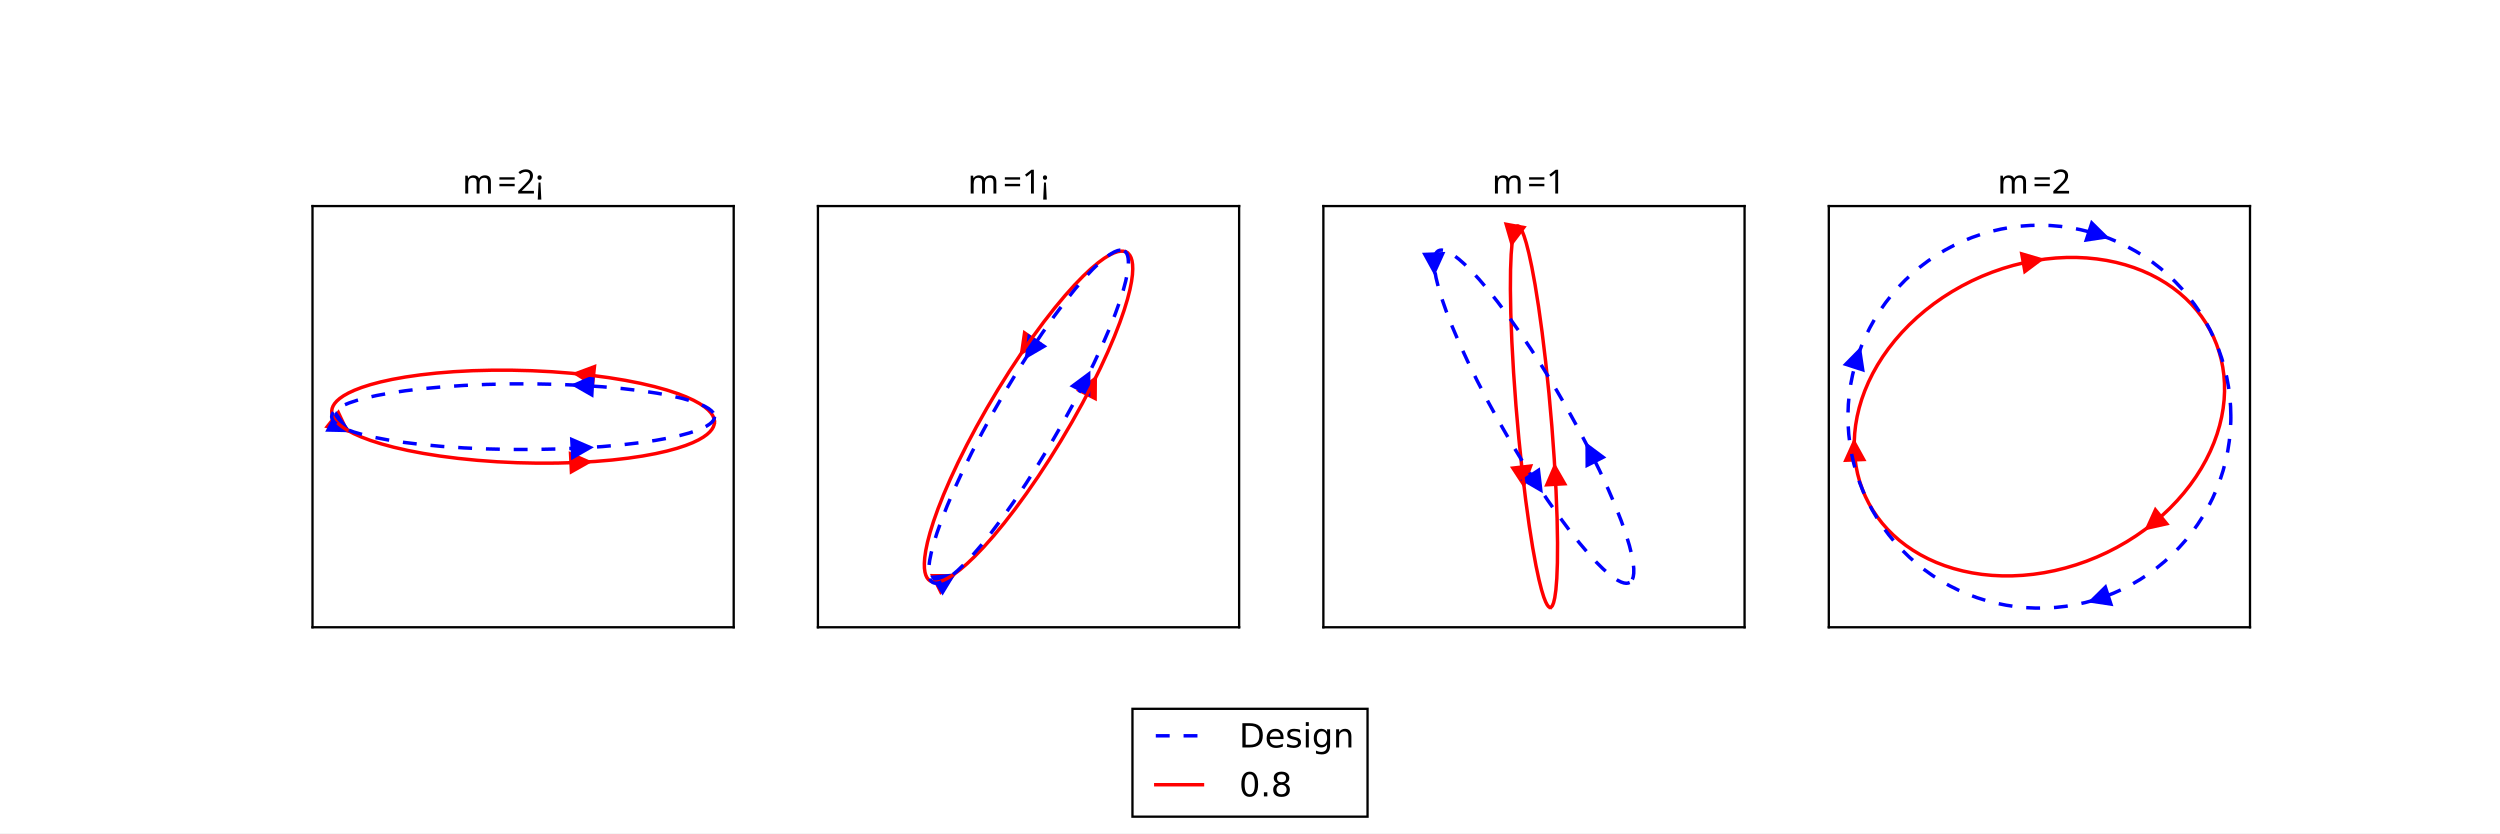
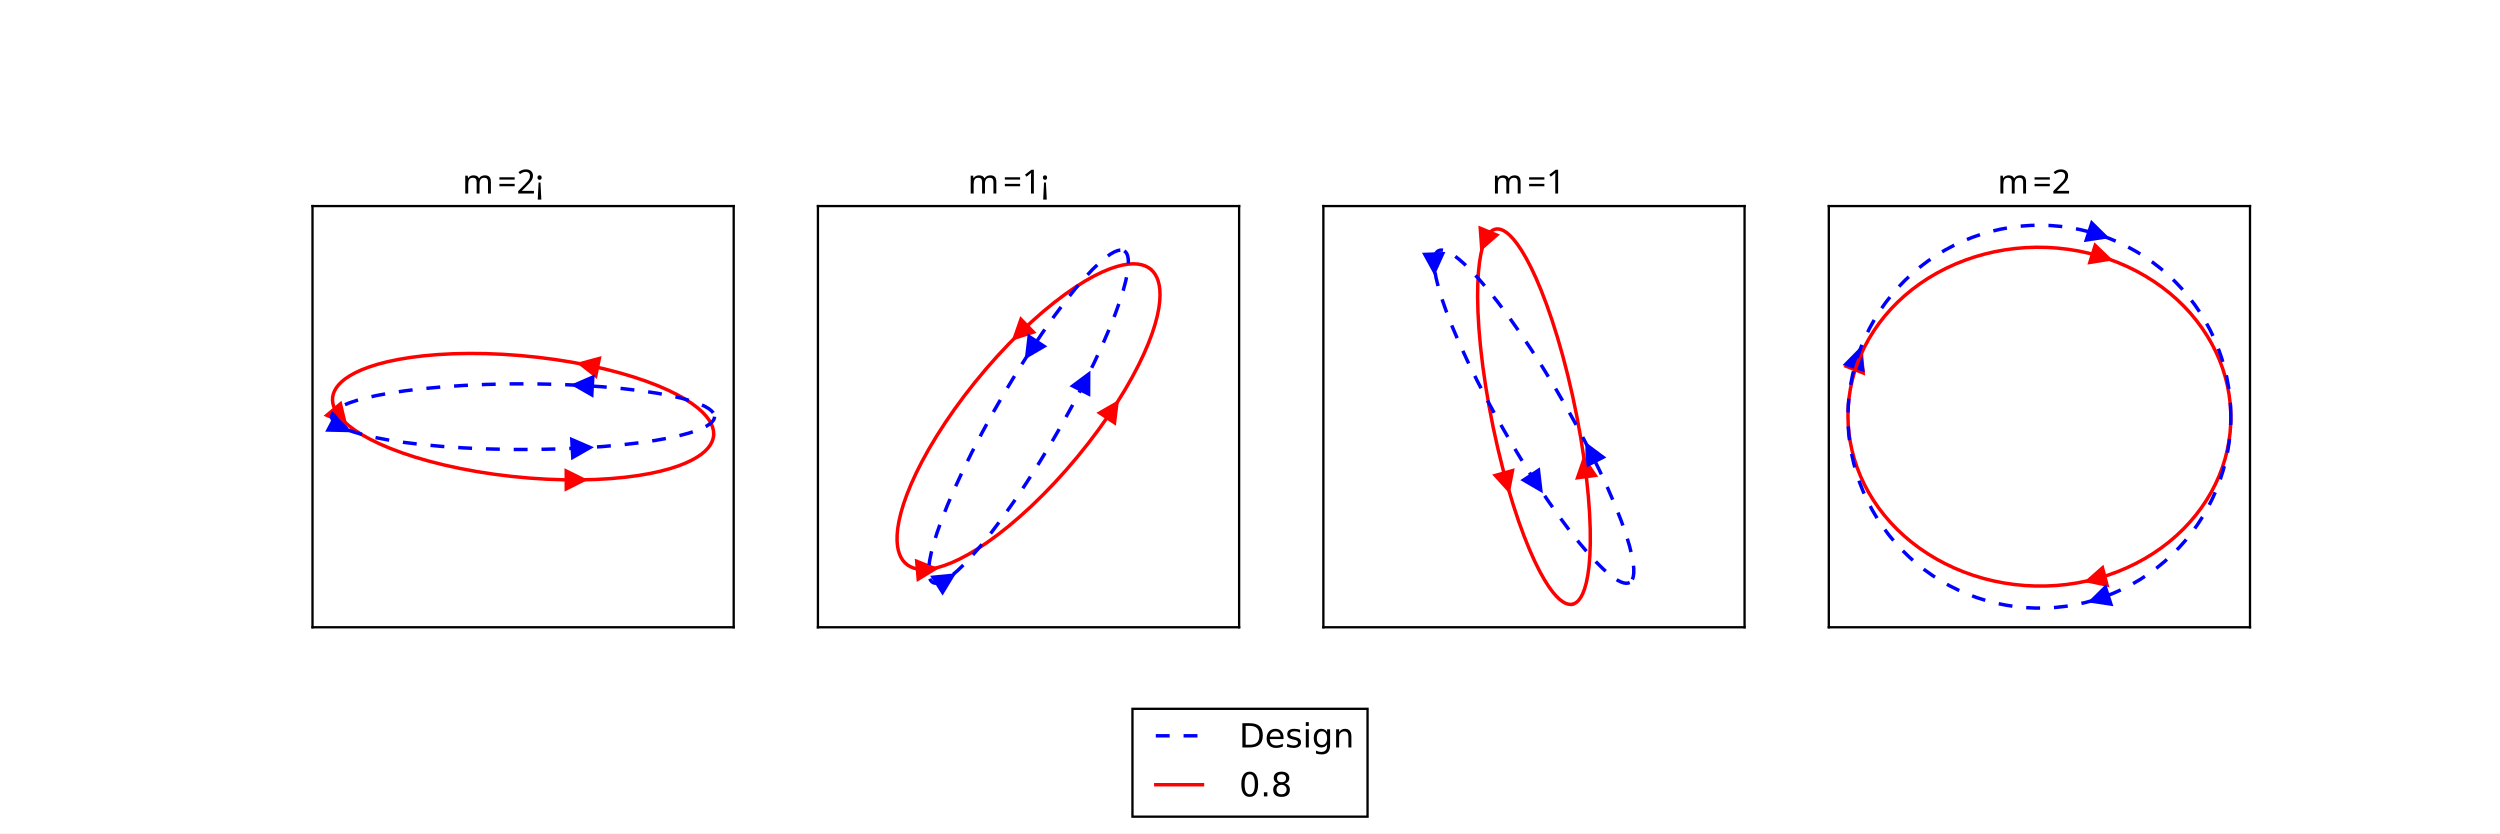
<svg xmlns="http://www.w3.org/2000/svg" height="360pt" version="1.1" viewBox="0 0 1080 360" width="1080pt">
  <defs>
    <style type="text/css">
*{stroke-linecap:butt;stroke-linejoin:round;stroke-miterlimit:100000;}
  </style>
  </defs>
  <g id="figure_1">
    <g id="patch_1">
      <path d="M 0 360  L 1080 360  L 1080 0  L 0 0  z " style="fill:#ffffff;" />
    </g>
    <g id="axes_1">
      <g id="patch_2">
        <path d="M 135 270.978  L 316.957 270.978  L 316.957 89.022  L 135 89.022  z " style="fill:#ffffff;" />
      </g>
      <g id="Quiver_1">
-         <path clip-path="url(#p0036e7f439)" d="M 245.896 199.463  L 245.896 199.463  L 245.671 194.919  L 256.017 199.467  L 246.171 205.016  L 245.946 200.472  L 245.946 200.472  L 245.896 199.463  " style="fill:#ff0000;" />
-         <path clip-path="url(#p0036e7f439)" d="M 143.511 180.372  L 143.511 180.372  L 146.328 176.8  L 151.136 187.028  L 140.068 184.737  L 142.885 181.165  L 142.885 181.165  L 143.511 180.372  " style="fill:#ff0000;" />
-         <path clip-path="url(#p0036e7f439)" d="M 257.083 162.801  L 257.083 162.801  L 256.597 167.324  L 247.086 161.218  L 257.677 157.273  L 257.191 161.796  L 257.191 161.796  L 257.083 162.801  " style="fill:#ff0000;" />
+         <path clip-path="url(#p35ada96447)" d="M 243.87 206.827  L 243.87 206.827  L 243.856 202.278  L 253.98 207.302  L 243.887 212.387  L 243.873 207.838  L 243.873 207.838  L 243.87 206.827  " style="fill:#ff0000;" />
+         <path clip-path="url(#p35ada96447)" d="M 144.032 176.034  L 144.032 176.034  L 147.515 173.107  L 150.15 184.097  L 139.776 179.611  L 143.259 176.684  L 143.259 176.684  L 144.032 176.034  " style="fill:#ff0000;" />
+         <path clip-path="url(#p35ada96447)" d="M 258.773 159.279  L 258.773 159.279  L 257.86 163.735  L 248.971 156.755  L 259.889 153.832  L 258.976 158.289  L 258.976 158.289  L 258.773 159.279  " style="fill:#ff0000;" />
      </g>
      <g id="Quiver_2">
-         <path clip-path="url(#p0036e7f439)" d="M 246.452 193.273  L 246.452 193.273  L 246.198 188.731  L 256.573 193.215  L 246.761 198.824  L 246.508 194.283  L 246.508 194.283  L 246.452 193.273  " style="fill:#0000ff;" />
-         <path clip-path="url(#p0036e7f439)" d="M 143.078 181.574  L 143.078 181.574  L 145.202 177.552  L 151.781 186.741  L 140.482 186.491  L 142.606 182.468  L 142.606 182.468  L 143.078 181.574  " style="fill:#0000ff;" />
-         <path clip-path="url(#p0036e7f439)" d="M 256.594 167.293  L 256.594 167.293  L 256.341 171.834  L 246.529 166.225  L 256.904 161.741  L 256.65 166.283  L 256.65 166.283  L 256.594 167.293  " style="fill:#0000ff;" />
+         <path clip-path="url(#p35ada96447)" d="M 246.452 193.273  L 246.452 193.273  L 246.198 188.731  L 256.573 193.215  L 246.761 198.824  L 246.508 194.283  L 246.508 194.283  L 246.452 193.273  " style="fill:#0000ff;" />
+         <path clip-path="url(#p35ada96447)" d="M 143.078 181.574  L 143.078 181.574  L 145.202 177.552  L 151.781 186.741  L 140.482 186.491  L 142.606 182.468  L 142.606 182.468  L 143.078 181.574  " style="fill:#0000ff;" />
+         <path clip-path="url(#p35ada96447)" d="M 256.594 167.293  L 256.594 167.293  L 256.341 171.834  L 246.529 166.225  L 256.904 161.741  L 256.65 166.283  L 256.65 166.283  L 256.594 167.293  " style="fill:#0000ff;" />
      </g>
      <g id="line2d_1">
-         <path clip-path="url(#p0036e7f439)" d="M 308.652 182.38  L 308.509 183.417  L 308.142 184.445  L 307.527 185.498  L 306.627 186.582  L 305.398 187.703  L 303.799 188.854  L 301.768 190.035  L 299.234 191.245  L 296.166 192.458  L 292.491 193.667  L 288.194 194.841  L 283.244 195.959  L 277.622 196.998  L 271.359 197.926  L 264.47 198.721  L 257.028 199.354  L 249.081 199.805  L 240.741 200.053  L 232.139 200.086  L 223.417 199.895  L 214.724 199.483  L 206.206 198.859  L 197.955 198.032  L 190.149 197.03  L 182.852 195.872  L 176.155 194.589  L 170.09 193.204  L 164.744 191.76  L 160.1 190.282  L 156.132 188.793  L 152.804 187.313  L 150.092 185.87  L 147.939 184.479  L 146.281 183.152  L 145.058 181.899  L 144.191 180.702  L 143.643 179.578  L 143.361 178.506  L 143.312 177.463  L 143.488 176.427  L 143.895 175.389  L 144.548 174.339  L 145.487 173.257  L 146.756 172.14  L 148.415 170.982  L 150.513 169.796  L 153.124 168.583  L 156.275 167.369  L 160.041 166.163  L 164.435 164.994  L 169.485 163.885  L 175.212 162.859  L 181.579 161.947  L 188.571 161.173  L 196.112 160.565  L 204.101 160.145  L 212.47 159.928  L 221.088 159.928  L 229.811 160.151  L 238.492 160.595  L 246.984 161.251  L 255.147 162.101  L 262.904 163.13  L 270.142 164.312  L 276.77 165.617  L 282.722 167.012  L 287.958 168.461  L 292.525 169.952  L 296.388 171.44  L 299.619 172.917  L 302.24 174.354  L 304.313 175.737  L 305.899 177.054  L 307.06 178.296  L 307.872 179.481  L 308.378 180.605  L 308.621 181.677  L 308.652 182.38  L 308.652 182.38  " style="fill:none;stroke:#ff0000;stroke-linecap:square;stroke-width:1.5;" />
+         <path clip-path="url(#p35ada96447)" d="M 308.277 188.217  L 308.029 189.564  L 307.558 190.885  L 306.856 192.192  L 305.891 193.509  L 304.642 194.83  L 303.087 196.145  L 301.185 197.457  L 298.907 198.755  L 296.201 200.035  L 293.064 201.27  L 289.442 202.452  L 285.345 203.552  L 280.724 204.558  L 275.605 205.44  L 270.035 206.172  L 263.982 206.742  L 257.513 207.125  L 250.659 207.305  L 243.511 207.27  L 236.118 207.009  L 228.589 206.521  L 220.987 205.803  L 213.427 204.866  L 206.024 203.725  L 198.838 202.394  L 191.925 200.889  L 185.38 199.237  L 179.285 197.471  L 173.667 195.615  L 168.579 193.704  L 163.987 191.746  L 159.957 189.79  L 156.438 187.841  L 153.436 185.931  L 150.897 184.058  L 148.814 182.251  L 147.147 180.52  L 145.845 178.855  L 144.876 177.263  L 144.208 175.748  L 143.805 174.297  L 143.644 172.895  L 143.709 171.53  L 143.998 170.187  L 144.511 168.871  L 145.265 167.555  L 146.275 166.245  L 147.571 164.933  L 149.192 163.614  L 151.167 162.3  L 153.523 161.003  L 156.315 159.727  L 159.544 158.5  L 163.263 157.33  L 167.46 156.246  L 172.147 155.268  L 177.327 154.416  L 182.998 153.71  L 189.149 153.172  L 195.714 152.825  L 202.609 152.684  L 209.788 152.761  L 217.201 153.062  L 224.738 153.592  L 232.338 154.35  L 239.883 155.326  L 247.26 156.504  L 254.409 157.869  L 261.229 159.396  L 267.675 161.064  L 273.667 162.841  L 279.183 164.703  L 284.207 166.631  L 288.696 168.588  L 292.659 170.555  L 296.081 172.497  L 299.017 174.413  L 301.468 176.273  L 303.471 178.065  L 305.081 179.798  L 306.315 181.445  L 307.224 183.019  L 307.844 184.532  L 308.201 185.98  L 308.318 187.378  L 308.277 188.217  L 308.277 188.217  " style="fill:none;stroke:#ff0000;stroke-linecap:square;stroke-width:1.5;" />
      </g>
      <g id="line2d_2">
-         <path clip-path="url(#p0036e7f439)" d="M 308.686 180  L 308.573 180.74  L 308.231 181.486  L 307.618 182.273  L 306.671 183.113  L 305.299 184.019  L 303.419 184.983  L 300.923 186.002  L 297.715 187.062  L 293.702 188.146  L 288.832 189.223  L 283.044 190.272  L 276.294 191.262  L 268.653 192.156  L 260.147 192.923  L 250.933 193.529  L 241.107 193.951  L 230.9 194.165  L 220.564 194.16  L 210.313 193.934  L 200.356 193.492  L 190.983 192.858  L 182.307 192.051  L 174.495 191.106  L 167.629 190.057  L 161.744 188.939  L 156.839 187.788  L 152.874 186.637  L 149.758 185.509  L 147.408 184.432  L 145.711 183.421  L 144.543 182.479  L 143.808 181.615  L 143.407 180.815  L 143.271 180.058  L 143.366 179.318  L 143.691 178.571  L 144.285 177.784  L 145.212 176.943  L 146.548 176.045  L 148.384 175.088  L 150.826 174.075  L 153.971 173.019  L 157.913 171.939  L 162.704 170.862  L 168.444 169.806  L 175.108 168.811  L 182.704 167.907  L 191.125 167.131  L 200.307 166.511  L 210.058 166.075  L 220.201 165.844  L 230.536 165.831  L 240.801 166.039  L 250.784 166.463  L 260.242 167.085  L 268.964 167.877  L 276.869 168.814  L 283.829 169.859  L 289.801 170.975  L 294.788 172.127  L 298.826 173.281  L 301.985 174.405  L 304.393 175.488  L 306.138 176.505  L 307.344 177.455  L 308.109 178.328  L 308.532 179.136  L 308.683 179.893  L 308.686 180  L 308.686 180  " style="fill:none;stroke:#0000ff;stroke-dasharray:6,6;stroke-dashoffset:0.0;stroke-width:1.5;" />
+         <path clip-path="url(#p35ada96447)" d="M 308.686 180  L 308.573 180.74  L 308.231 181.486  L 307.618 182.273  L 306.671 183.113  L 305.299 184.019  L 303.419 184.983  L 300.923 186.002  L 297.715 187.062  L 293.702 188.146  L 288.832 189.223  L 283.044 190.272  L 276.294 191.262  L 268.653 192.156  L 260.147 192.923  L 250.933 193.529  L 241.107 193.951  L 230.9 194.165  L 220.564 194.16  L 210.313 193.934  L 200.356 193.492  L 190.983 192.858  L 182.307 192.051  L 174.495 191.106  L 167.629 190.057  L 161.744 188.939  L 156.839 187.788  L 152.874 186.637  L 149.758 185.509  L 147.408 184.432  L 145.711 183.421  L 144.543 182.479  L 143.808 181.615  L 143.407 180.815  L 143.271 180.058  L 143.366 179.318  L 143.691 178.571  L 144.285 177.784  L 145.212 176.943  L 146.548 176.045  L 148.384 175.088  L 150.826 174.075  L 153.971 173.019  L 157.913 171.939  L 162.704 170.862  L 168.444 169.806  L 175.108 168.811  L 182.704 167.907  L 191.125 167.131  L 200.307 166.511  L 210.058 166.075  L 220.201 165.844  L 230.536 165.831  L 240.801 166.039  L 250.784 166.463  L 260.242 167.085  L 268.964 167.877  L 276.869 168.814  L 283.829 169.859  L 289.801 170.975  L 294.788 172.127  L 298.826 173.281  L 301.985 174.405  L 304.393 175.488  L 306.138 176.505  L 307.344 177.455  L 308.109 178.328  L 308.532 179.136  L 308.683 179.893  L 308.686 180  L 308.686 180  " style="fill:none;stroke:#0000ff;stroke-dasharray:6,6;stroke-dashoffset:0.0;stroke-width:1.5;" />
      </g>
      <g id="patch_3">
        <path d="M 316.957 270.978  L 316.957 89.022  " style="fill:none;stroke:#000000;stroke-linecap:square;stroke-linejoin:miter;" />
      </g>
      <g id="patch_4">
        <path d="M 135 270.978  L 316.957 270.978  " style="fill:none;stroke:#000000;stroke-linecap:square;stroke-linejoin:miter;" />
      </g>
      <g id="patch_5">
        <path d="M 135 270.978  L 135 89.022  " style="fill:none;stroke:#000000;stroke-linecap:square;stroke-linejoin:miter;" />
      </g>
      <g id="patch_6">
        <path d="M 135 89.022  L 316.957 89.022  " style="fill:none;stroke:#000000;stroke-linecap:square;stroke-linejoin:miter;" />
      </g>
      <g id="text_1">
        <g transform="translate(199.7703 84.02174)">
          <text>
            <tspan style="font-family:cmr10;font-size:14.4px;font-style:regular;font-weight:regular;" x="15.161 45.1" y="-0.422">=2</tspan>
            <tspan style="font-family:cmsy10;font-size:14.4px;font-style:regular;font-weight:regular;" x="31.394" y="-0.422">¡</tspan>
            <tspan style="font-family:cmmi10;font-size:14.4px;font-style:regular;font-weight:regular;" x="0.0" y="-0.422">m</tspan>
          </text>
        </g>
      </g>
    </g>
    <g id="axes_2">
      <g id="patch_7">
        <path d="M 353.348 270.978  L 535.304 270.978  L 535.304 89.022  L 353.348 89.022  z " style="fill:#ffffff;" />
      </g>
      <g id="Quiver_3">
-         <path clip-path="url(#p9aaa8010cb)" d="M 468.878 170.84  L 468.878 170.84  L 464.825 168.775  L 473.918 162.063  L 473.832 173.364  L 469.779 171.299  L 469.779 171.299  L 468.878 170.84  " style="fill:#ff0000;" />
-         <path clip-path="url(#p9aaa8010cb)" d="M 403.76 252.029  L 403.76 252.029  L 401.75 247.948  L 413.052 248.016  L 406.216 257.017  L 404.207 252.936  L 404.207 252.936  L 403.76 252.029  " style="fill:#ff0000;" />
-         <path clip-path="url(#p9aaa8010cb)" d="M 446.605 145.693  L 446.605 145.693  L 450.34 148.29  L 440.419 153.703  L 442.04 142.518  L 445.775 145.115  L 445.775 145.115  L 446.605 145.693  " style="fill:#ff0000;" />
+         <path clip-path="url(#p4d5035177b)" d="M 477.428 180.844  L 477.428 180.844  L 473.635 178.332  L 483.43 172.694  L 482.063 183.913  L 478.27 181.402  L 478.27 181.402  L 477.428 180.844  " style="fill:#ff0000;" />
+         <path clip-path="url(#p4d5035177b)" d="M 395.556 245.886  L 395.556 245.886  L 395.169 241.354  L 405.671 245.53  L 396.029 251.426  L 395.642 246.894  L 395.642 246.894  L 395.556 245.886  " style="fill:#ff0000;" />
+         <path clip-path="url(#p4d5035177b)" d="M 444.621 140.547  L 444.621 140.547  L 447.794 143.807  L 437.025 147.236  L 440.743 136.563  L 443.916 139.823  L 443.916 139.823  L 444.621 140.547  " style="fill:#ff0000;" />
      </g>
      <g id="Quiver_4">
-         <path clip-path="url(#p9aaa8010cb)" d="M 466.058 168.906  L 466.058 168.906  L 461.998 166.855  L 471.068 160.112  L 471.02 171.413  L 466.96 169.362  L 466.96 169.362  L 466.058 168.906  " style="fill:#0000ff;" />
-         <path clip-path="url(#p9aaa8010cb)" d="M 404.239 252.581  L 404.239 252.581  L 401.818 248.73  L 413.066 247.627  L 407.199 257.287  L 404.778 253.437  L 404.778 253.437  L 404.239 252.581  " style="fill:#0000ff;" />
-         <path clip-path="url(#p9aaa8010cb)" d="M 448.629 147.132  L 448.629 147.132  L 452.436 149.622  L 442.672 155.315  L 443.976 144.088  L 447.783 146.579  L 447.783 146.579  L 448.629 147.132  " style="fill:#0000ff;" />
+         <path clip-path="url(#p4d5035177b)" d="M 466.058 168.906  L 466.058 168.906  L 461.998 166.855  L 471.068 160.112  L 471.02 171.413  L 466.96 169.362  L 466.96 169.362  L 466.058 168.906  " style="fill:#0000ff;" />
+         <path clip-path="url(#p4d5035177b)" d="M 404.239 252.581  L 404.239 252.581  L 401.818 248.73  L 413.066 247.627  L 407.199 257.287  L 404.778 253.437  L 404.778 253.437  L 404.239 252.581  " style="fill:#0000ff;" />
+         <path clip-path="url(#p4d5035177b)" d="M 448.629 147.132  L 448.629 147.132  L 452.436 149.622  L 442.672 155.315  L 443.976 144.088  L 447.783 146.579  L 447.783 146.579  L 448.629 147.132  " style="fill:#0000ff;" />
      </g>
      <g id="line2d_3">
-         <path clip-path="url(#p9aaa8010cb)" d="M 486.811 109.038  L 487.53 109.6  L 488.139 110.363  L 488.64 111.358  L 489.026 112.634  L 489.273 114.24  L 489.348 116.237  L 489.21 118.696  L 488.816 121.645  L 488.117 125.156  L 487.065 129.274  L 485.622 134.003  L 483.75 139.362  L 481.417 145.357  L 478.613 151.936  L 475.347 159.024  L 471.646 166.522  L 467.529 174.357  L 463.078 182.35  L 458.338 190.403  L 453.419 198.323  L 448.412 205.967  L 443.41 213.203  L 438.476 219.954  L 433.722 226.086  L 429.223 231.53  L 425.042 236.248  L 421.226 240.228  L 417.783 243.509  L 414.711 246.136  L 412.023 248.15  L 409.716 249.612  L 407.744 250.608  L 406.078 251.209  L 404.689 251.484  L 403.521 251.496  L 402.542 251.287  L 401.725 250.889  L 401.024 250.299  L 400.433 249.506  L 399.946 248.469  L 399.579 247.145  L 399.356 245.483  L 399.31 243.424  L 399.484 240.896  L 399.924 237.844  L 400.673 234.248  L 401.783 230.04  L 403.288 225.218  L 405.228 219.764  L 407.633 213.676  L 410.512 207.007  L 413.853 199.835  L 417.629 192.262  L 421.793 184.411  L 426.311 176.37  L 431.083 168.332  L 436.024 160.442  L 441.044 152.844  L 446.048 145.668  L 450.947 139.027  L 455.658 133.01  L 460.107 127.682  L 464.234 123.079  L 467.994 119.209  L 471.381 116.033  L 474.375 113.519  L 476.991 111.602  L 479.251 110.212  L 481.179 109.278  L 482.804 108.729  L 484.156 108.498  L 485.291 108.523  L 486.24 108.761  L 486.811 109.038  L 486.811 109.038  " style="fill:none;stroke:#ff0000;stroke-linecap:square;stroke-width:1.5;" />
+         <path clip-path="url(#p4d5035177b)" d="M 497.092 116.311  L 498.118 117.307  L 498.997 118.473  L 499.735 119.823  L 500.331 121.379  L 500.775 123.17  L 501.049 125.208  L 501.133 127.529  L 501 130.15  L 500.625 133.084  L 499.981 136.343  L 499.033 139.968  L 497.761 143.933  L 496.142 148.239  L 494.155 152.88  L 491.802 157.805  L 489.054 163.034  L 485.926 168.502  L 482.446 174.135  L 478.598 179.936  L 474.455 185.779  L 470.012 191.659  L 465.361 197.444  L 460.506 203.128  L 455.555 208.585  L 450.512 213.811  L 445.491 218.697  L 440.532 223.217  L 435.673 227.35  L 430.981 231.053  L 426.486 234.323  L 422.211 237.164  L 418.205 239.563  L 414.479 241.541  L 411.038 243.121  L 407.883 244.328  L 405.038 245.184  L 402.466 245.73  L 400.182 245.993  L 398.148 246.011  L 396.333 245.809  L 394.726 245.409  L 393.319 244.833  L 392.084 244.092  L 390.992 243.176  L 390.045 242.089  L 389.237 240.817  L 388.575 239.357  L 388.058 237.667  L 387.703 235.735  L 387.532 233.547  L 387.564 231.068  L 387.826 228.282  L 388.344 225.176  L 389.153 221.71  L 390.273 217.905  L 391.73 213.76  L 393.544 209.277  L 395.736 204.466  L 398.299 199.38  L 401.239 194.043  L 404.556 188.484  L 408.247 182.739  L 412.271 176.891  L 416.578 171.025  L 421.138 165.191  L 425.919 159.437  L 430.816 153.889  L 435.822 148.552  L 440.861 143.503  L 445.856 138.809  L 450.768 134.494  L 455.562 130.576  L 460.172 127.093  L 464.57 124.045  L 468.705 121.448  L 472.563 119.282  L 476.137 117.526  L 479.396 116.166  L 482.373 115.16  L 485.071 114.477  L 487.476 114.093  L 489.625 113.968  L 491.53 114.074  L 493.223 114.386  L 494.714 114.883  L 496.028 115.552  L 497.092 116.311  L 497.092 116.311  " style="fill:none;stroke:#ff0000;stroke-linecap:square;stroke-width:1.5;" />
      </g>
      <g id="line2d_4">
-         <path clip-path="url(#p9aaa8010cb)" d="M 485.68 108.373  L 486.264 108.84  L 486.74 109.51  L 487.114 110.434  L 487.368 111.675  L 487.467 113.316  L 487.362 115.426  L 486.996 118.097  L 486.311 121.405  L 485.242 125.422  L 483.741 130.179  L 481.754 135.716  L 479.237 142.057  L 476.19 149.121  L 472.602 156.87  L 468.52 165.154  L 463.972 173.873  L 459.054 182.821  L 453.882 191.769  L 448.56 200.533  L 443.2 208.936  L 437.964 216.735  L 432.927 223.846  L 428.203 230.139  L 423.861 235.561  L 419.951 240.098  L 416.501 243.77  L 413.522 246.629  L 410.987 248.763  L 408.879 250.26  L 407.155 251.224  L 405.756 251.765  L 404.64 251.969  L 403.747 251.916  L 403.023 251.655  L 402.43 251.203  L 401.945 250.548  L 401.561 249.64  L 401.296 248.417  L 401.186 246.811  L 401.275 244.743  L 401.619 242.121  L 402.277 238.869  L 403.312 234.915  L 404.775 230.228  L 406.731 224.729  L 409.201 218.461  L 412.216 211.43  L 415.755 203.75  L 419.808 195.488  L 424.307 186.825  L 429.178 177.925  L 434.335 168.968  L 439.647 160.183  L 445.005 151.749  L 450.273 143.869  L 455.32 136.712  L 460.084 130.334  L 464.468 124.829  L 468.421 120.215  L 471.912 116.473  L 474.931 113.553  L 477.484 111.379  L 479.625 109.835  L 481.38 108.832  L 482.805 108.262  L 483.943 108.036  L 484.854 108.074  L 485.586 108.322  L 485.68 108.373  L 485.68 108.373  " style="fill:none;stroke:#0000ff;stroke-dasharray:6,6;stroke-dashoffset:0.0;stroke-width:1.5;" />
+         <path clip-path="url(#p4d5035177b)" d="M 485.68 108.373  L 486.264 108.84  L 486.74 109.51  L 487.114 110.434  L 487.368 111.675  L 487.467 113.316  L 487.362 115.426  L 486.996 118.097  L 486.311 121.405  L 485.242 125.422  L 483.741 130.179  L 481.754 135.716  L 479.237 142.057  L 476.19 149.121  L 472.602 156.87  L 468.52 165.154  L 463.972 173.873  L 459.054 182.821  L 453.882 191.769  L 448.56 200.533  L 443.2 208.936  L 437.964 216.735  L 432.927 223.846  L 428.203 230.139  L 423.861 235.561  L 419.951 240.098  L 416.501 243.77  L 413.522 246.629  L 410.987 248.763  L 408.879 250.26  L 407.155 251.224  L 405.756 251.765  L 404.64 251.969  L 403.747 251.916  L 403.023 251.655  L 402.43 251.203  L 401.945 250.548  L 401.561 249.64  L 401.296 248.417  L 401.186 246.811  L 401.275 244.743  L 401.619 242.121  L 402.277 238.869  L 403.312 234.915  L 404.775 230.228  L 406.731 224.729  L 409.201 218.461  L 412.216 211.43  L 415.755 203.75  L 419.808 195.488  L 424.307 186.825  L 429.178 177.925  L 434.335 168.968  L 439.647 160.183  L 445.005 151.749  L 450.273 143.869  L 455.32 136.712  L 460.084 130.334  L 464.468 124.829  L 468.421 120.215  L 471.912 116.473  L 474.931 113.553  L 477.484 111.379  L 479.625 109.835  L 481.38 108.832  L 482.805 108.262  L 483.943 108.036  L 484.854 108.074  L 485.586 108.322  L 485.68 108.373  L 485.68 108.373  " style="fill:none;stroke:#0000ff;stroke-dasharray:6,6;stroke-dashoffset:0.0;stroke-width:1.5;" />
      </g>
      <g id="patch_8">
        <path d="M 535.304 270.978  L 535.304 89.022  " style="fill:none;stroke:#000000;stroke-linecap:square;stroke-linejoin:miter;" />
      </g>
      <g id="patch_9">
        <path d="M 353.348 270.978  L 535.304 270.978  " style="fill:none;stroke:#000000;stroke-linecap:square;stroke-linejoin:miter;" />
      </g>
      <g id="patch_10">
        <path d="M 353.348 270.978  L 353.348 89.022  " style="fill:none;stroke:#000000;stroke-linecap:square;stroke-linejoin:miter;" />
      </g>
      <g id="patch_11">
        <path d="M 353.348 89.022  L 535.304 89.022  " style="fill:none;stroke:#000000;stroke-linecap:square;stroke-linejoin:miter;" />
      </g>
      <g id="text_2">
        <g transform="translate(418.1181 84.02174)">
          <text>
            <tspan style="font-family:cmr10;font-size:14.4px;font-style:regular;font-weight:regular;" x="15.161 45.1" y="-0.422">=1</tspan>
            <tspan style="font-family:cmsy10;font-size:14.4px;font-style:regular;font-weight:regular;" x="31.394" y="-0.422">¡</tspan>
            <tspan style="font-family:cmmi10;font-size:14.4px;font-style:regular;font-weight:regular;" x="0.0" y="-0.422">m</tspan>
          </text>
        </g>
      </g>
    </g>
    <g id="axes_3">
      <g id="patch_12">
        <path d="M 571.696 270.978  L 753.652 270.978  L 753.652 89.022  L 571.696 89.022  z " style="fill:#ffffff;" />
      </g>
      <g id="Quiver_5">
-         <path clip-path="url(#p4097296bdd)" d="M 657.811 200.974  L 657.811 200.974  L 662.33 200.454  L 658.464 211.074  L 652.288 201.61  L 656.807 201.09  L 656.807 201.09  L 657.811 200.974  " style="fill:#ff0000;" />
-         <path clip-path="url(#p4097296bdd)" d="M 655.091 96.936  L 655.091 96.936  L 659.565 97.757  L 652.769 106.787  L 649.623 95.932  L 654.097 96.753  L 654.097 96.753  L 655.091 96.936  " style="fill:#ff0000;" />
-         <path clip-path="url(#p4097296bdd)" d="M 671.617 209.98  L 671.617 209.98  L 667.075 210.238  L 671.548 199.859  L 677.167 209.665  L 672.626 209.923  L 672.626 209.923  L 671.617 209.98  " style="fill:#ff0000;" />
+         <path clip-path="url(#p797481ef3b)" d="M 649.976 203.497  L 649.976 203.497  L 654.355 202.269  L 652.219 213.367  L 644.622 204.998  L 649.002 203.77  L 649.002 203.77  L 649.976 203.497  " style="fill:#ff0000;" />
+         <path clip-path="url(#p797481ef3b)" d="M 643.787 99.585  L 643.787 99.585  L 647.989 101.327  L 639.45 108.73  L 638.651 97.456  L 642.853 99.198  L 642.853 99.198  L 643.787 99.585  " style="fill:#ff0000;" />
+         <path clip-path="url(#p797481ef3b)" d="M 684.912 206.683  L 684.912 206.683  L 680.402 207.276  L 684.096 196.595  L 690.425 205.958  L 685.915 206.551  L 685.915 206.551  L 684.912 206.683  " style="fill:#ff0000;" />
      </g>
      <g id="Quiver_6">
-         <path clip-path="url(#p4097296bdd)" d="M 661.416 204.367  L 661.416 204.367  L 665.222 201.877  L 666.527 213.103  L 656.763 207.411  L 660.57 204.921  L 660.57 204.921  L 661.416 204.367  " style="fill:#0000ff;" />
-         <path clip-path="url(#p4097296bdd)" d="M 619.86 108.993  L 619.86 108.993  L 624.406 108.821  L 619.737 119.114  L 614.304 109.204  L 618.85 109.032  L 618.85 109.032  L 619.86 108.993  " style="fill:#0000ff;" />
-         <path clip-path="url(#p4097296bdd)" d="M 688.987 200.16  L 688.987 200.16  L 684.927 202.212  L 684.879 190.91  L 693.949 197.653  L 689.889 199.705  L 689.889 199.705  L 688.987 200.16  " style="fill:#0000ff;" />
+         <path clip-path="url(#p797481ef3b)" d="M 661.416 204.367  L 661.416 204.367  L 665.222 201.877  L 666.527 213.103  L 656.763 207.411  L 660.57 204.921  L 660.57 204.921  L 661.416 204.367  " style="fill:#0000ff;" />
+         <path clip-path="url(#p797481ef3b)" d="M 619.86 108.993  L 619.86 108.993  L 624.406 108.821  L 619.737 119.114  L 614.304 109.204  L 618.85 109.032  L 618.85 109.032  L 619.86 108.993  " style="fill:#0000ff;" />
+         <path clip-path="url(#p797481ef3b)" d="M 688.987 200.16  L 688.987 200.16  L 684.927 202.212  L 684.879 190.91  L 693.949 197.653  L 689.889 199.705  L 689.889 199.705  L 688.987 200.16  " style="fill:#0000ff;" />
      </g>
      <g id="line2d_5">
-         <path clip-path="url(#p4097296bdd)" d="M 669.749 262.404  L 669.357 262.325  L 668.917 261.991  L 668.383 261.285  L 667.72 260.009  L 666.911 257.932  L 665.947 254.806  L 664.825 250.373  L 663.547 244.379  L 662.14 236.676  L 660.636 227.172  L 659.088 215.927  L 657.568 203.237  L 656.143 189.45  L 654.891 175.182  L 653.87 161.008  L 653.124 147.598  L 652.668 135.487  L 652.49 125.031  L 652.559 116.497  L 652.825 109.838  L 653.229 104.974  L 653.715 101.638  L 654.229 99.529  L 654.726 98.342  L 655.181 97.775  L 655.583 97.597  L 655.974 97.667  L 656.409 97.986  L 656.941 98.677  L 657.598 99.923  L 658.399 101.959  L 659.355 105.031  L 660.47 109.399  L 661.74 115.315  L 663.147 122.968  L 664.646 132.383  L 666.191 143.538  L 667.716 156.192  L 669.144 169.907  L 670.405 184.172  L 671.437 198.362  L 672.195 211.806  L 672.666 224.011  L 672.855 234.524  L 672.797 243.155  L 672.54 249.875  L 672.141 254.821  L 671.659 258.225  L 671.146 260.386  L 670.644 261.619  L 670.186 262.209  L 669.781 262.401  L 669.749 262.404  L 669.749 262.404  " style="fill:none;stroke:#ff0000;stroke-linecap:square;stroke-width:1.5;" />
+         <path clip-path="url(#p797481ef3b)" d="M 679.272 261.025  L 678.321 261.105  L 677.314 260.961  L 676.229 260.575  L 675.051 259.913  L 673.75 258.921  L 672.31 257.531  L 670.728 255.682  L 669.004 253.313  L 667.139 250.365  L 665.125 246.752  L 662.987 242.446  L 660.755 237.442  L 658.433 231.68  L 656.077 225.23  L 653.715 218.109  L 651.379 210.352  L 649.13 202.111  L 647.003 193.464  L 645.052 184.605  L 643.305 175.639  L 641.794 166.727  L 640.551 158.075  L 639.582 149.78  L 638.896 142.017  L 638.482 134.846  L 638.325 128.351  L 638.403 122.586  L 638.687 117.579  L 639.145 113.3  L 639.745 109.706  L 640.454 106.769  L 641.238 104.425  L 642.079 102.587  L 642.945 101.208  L 643.832 100.201  L 644.723 99.515  L 645.628 99.094  L 646.557 98.907  L 647.531 98.939  L 648.571 99.201  L 649.702 99.723  L 650.942 100.546  L 652.305 101.726  L 653.809 103.331  L 655.455 105.421  L 657.257 108.082  L 659.197 111.354  L 661.267 115.292  L 663.455 119.941  L 665.742 125.338  L 668.092 131.465  L 670.462 138.276  L 672.822 145.745  L 675.124 153.779  L 677.321 162.261  L 679.368 171.054  L 681.223 180.005  L 682.851 188.957  L 684.225 197.75  L 685.328 206.231  L 686.151 214.265  L 686.697 221.733  L 686.977 228.544  L 687.011 234.67  L 686.823 240.066  L 686.445 244.714  L 685.907 248.652  L 685.245 251.9  L 684.493 254.523  L 683.678 256.589  L 682.82 258.183  L 681.94 259.363  L 681.047 260.197  L 680.147 260.739  L 679.272 261.025  L 679.272 261.025  " style="fill:none;stroke:#ff0000;stroke-linecap:square;stroke-width:1.5;" />
      </g>
      <g id="line2d_6">
-         <path clip-path="url(#p4097296bdd)" d="M 704.028 251.627  L 703.331 251.899  L 702.513 251.976  L 701.525 251.838  L 700.324 251.438  L 698.853 250.703  L 697.079 249.557  L 694.948 247.905  L 692.426 245.657  L 689.482 242.723  L 686.113 239.045  L 682.311 234.556  L 678.078 229.206  L 673.484 223.035  L 668.567 216.052  L 663.435 208.376  L 658.157 200.078  L 652.867 191.345  L 647.704 182.391  L 642.775 173.4  L 638.178 164.557  L 634.042 156.122  L 630.402 148.205  L 627.314 140.967  L 624.79 134.496  L 622.815 128.841  L 621.36 124.018  L 620.374 120.008  L 619.793 116.746  L 619.551 114.173  L 619.577 112.197  L 619.809 110.715  L 620.19 109.646  L 620.682 108.899  L 621.27 108.403  L 621.958 108.115  L 622.768 108.023  L 623.746 108.144  L 624.938 108.526  L 626.384 109.234  L 628.131 110.345  L 630.229 111.954  L 632.716 114.15  L 635.623 117.023  L 638.951 120.634  L 642.736 125.077  L 646.928 130.35  L 651.51 136.477  L 656.392 143.381  L 661.52 151.023  L 666.773 159.25  L 672.045 167.919  L 677.224 176.863  L 682.175 185.856  L 686.8 194.714  L 690.991 203.215  L 694.666 211.165  L 697.807 218.48  L 700.382 225.029  L 702.402 230.76  L 703.897 235.654  L 704.917 239.728  L 705.523 243.026  L 705.789 245.653  L 705.781 247.673  L 705.561 249.192  L 705.188 250.291  L 704.699 251.062  L 704.119 251.571  L 704.028 251.627  L 704.028 251.627  " style="fill:none;stroke:#0000ff;stroke-dasharray:6,6;stroke-dashoffset:0.0;stroke-width:1.5;" />
+         <path clip-path="url(#p797481ef3b)" d="M 704.028 251.627  L 703.331 251.899  L 702.513 251.976  L 701.525 251.838  L 700.324 251.438  L 698.853 250.703  L 697.079 249.557  L 694.948 247.905  L 692.426 245.657  L 689.482 242.723  L 686.113 239.045  L 682.311 234.556  L 678.078 229.206  L 673.484 223.035  L 668.567 216.052  L 663.435 208.376  L 658.157 200.078  L 652.867 191.345  L 647.704 182.391  L 642.775 173.4  L 638.178 164.557  L 634.042 156.122  L 630.402 148.205  L 627.314 140.967  L 624.79 134.496  L 622.815 128.841  L 621.36 124.018  L 620.374 120.008  L 619.793 116.746  L 619.551 114.173  L 619.577 112.197  L 619.809 110.715  L 620.19 109.646  L 620.682 108.899  L 621.27 108.403  L 621.958 108.115  L 622.768 108.023  L 623.746 108.144  L 624.938 108.526  L 626.384 109.234  L 628.131 110.345  L 630.229 111.954  L 632.716 114.15  L 635.623 117.023  L 638.951 120.634  L 642.736 125.077  L 646.928 130.35  L 651.51 136.477  L 656.392 143.381  L 661.52 151.023  L 666.773 159.25  L 672.045 167.919  L 677.224 176.863  L 682.175 185.856  L 686.8 194.714  L 690.991 203.215  L 694.666 211.165  L 697.807 218.48  L 700.382 225.029  L 702.402 230.76  L 703.897 235.654  L 704.917 239.728  L 705.523 243.026  L 705.789 245.653  L 705.781 247.673  L 705.561 249.192  L 705.188 250.291  L 704.699 251.062  L 704.119 251.571  L 704.028 251.627  L 704.028 251.627  " style="fill:none;stroke:#0000ff;stroke-dasharray:6,6;stroke-dashoffset:0.0;stroke-width:1.5;" />
      </g>
      <g id="patch_13">
        <path d="M 753.652 270.978  L 753.652 89.022  " style="fill:none;stroke:#000000;stroke-linecap:square;stroke-linejoin:miter;" />
      </g>
      <g id="patch_14">
        <path d="M 571.696 270.978  L 753.652 270.978  " style="fill:none;stroke:#000000;stroke-linecap:square;stroke-linejoin:miter;" />
      </g>
      <g id="patch_15">
        <path d="M 571.696 270.978  L 571.696 89.022  " style="fill:none;stroke:#000000;stroke-linecap:square;stroke-linejoin:miter;" />
      </g>
      <g id="patch_16">
        <path d="M 571.696 89.022  L 753.652 89.022  " style="fill:none;stroke:#000000;stroke-linecap:square;stroke-linejoin:miter;" />
      </g>
      <g id="text_3">
        <g transform="translate(644.6019 84.02174)">
          <text>
            <tspan style="font-family:cmr10;font-size:14.4px;font-style:regular;font-weight:regular;" x="15.161 28.867" y="-0.422">=1</tspan>
            <tspan style="font-family:cmmi10;font-size:14.4px;font-style:regular;font-weight:regular;" x="0.0" y="-0.422">m</tspan>
          </text>
        </g>
      </g>
    </g>
    <g id="axes_4">
      <g id="patch_17">
        <path d="M 790.043 270.978  L 972 270.978  L 972 89.022  L 790.043 89.022  z " style="fill:#ffffff;" />
      </g>
      <g id="Quiver_7">
-         <path clip-path="url(#pd356d35cb1)" d="M 873.252 113.107  L 873.252 113.107  L 872.45 108.63  L 883.292 111.822  L 874.233 118.58  L 873.43 114.102  L 873.43 114.102  L 873.252 113.107  " style="fill:#ff0000;" />
-         <path clip-path="url(#pd356d35cb1)" d="M 800.772 199.425  L 800.772 199.425  L 796.227 199.607  L 800.873 189.304  L 806.327 199.203  L 801.782 199.385  L 801.782 199.385  L 800.772 199.425  " style="fill:#ff0000;" />
-         <path clip-path="url(#pd356d35cb1)" d="M 934.47 223.195  L 934.47 223.195  L 937.335 226.728  L 926.3 229.169  L 930.968 218.876  L 933.833 222.409  L 933.833 222.409  L 934.47 223.195  " style="fill:#ff0000;" />
+         <path clip-path="url(#p10737221ef)" d="M 903.406 108.984  L 903.406 108.984  L 904.759 104.641  L 912.908 112.473  L 901.753 114.292  L 903.106 109.949  L 903.106 109.949  L 903.406 108.984  " style="fill:#ff0000;" />
+         <path clip-path="url(#p10737221ef)" d="M 800.551 160.215  L 800.551 160.215  L 796.316 158.554  L 804.712 150.989  L 805.726 162.245  L 801.492 160.584  L 801.492 160.584  L 800.551 160.215  " style="fill:#ff0000;" />
+         <path clip-path="url(#p10737221ef)" d="M 910.111 249.329  L 910.111 249.329  L 911.273 253.727  L 900.209 251.423  L 908.691 243.954  L 909.853 248.352  L 909.853 248.352  L 910.111 249.329  " style="fill:#ff0000;" />
      </g>
      <g id="Quiver_8">
-         <path clip-path="url(#pd356d35cb1)" d="M 901.919 99.294  L 901.919 99.294  L 903.326 94.968  L 911.377 102.9  L 900.2 104.581  L 901.607 100.255  L 901.607 100.255  L 901.919 99.294  " style="fill:#0000ff;" />
-         <path clip-path="url(#pd356d35cb1)" d="M 800.312 159.115  L 800.312 159.115  L 795.986 157.709  L 803.917 149.657  L 805.6 160.833  L 801.274 159.427  L 801.274 159.427  L 800.312 159.115  " style="fill:#0000ff;" />
-         <path clip-path="url(#pd356d35cb1)" d="M 911.582 257.565  L 911.582 257.565  L 912.989 261.891  L 901.813 260.209  L 909.863 252.277  L 911.27 256.603  L 911.27 256.603  L 911.582 257.565  " style="fill:#0000ff;" />
+         <path clip-path="url(#p10737221ef)" d="M 901.919 99.294  L 901.919 99.294  L 903.326 94.968  L 911.377 102.9  L 900.2 104.581  L 901.607 100.255  L 901.607 100.255  L 901.919 99.294  " style="fill:#0000ff;" />
+         <path clip-path="url(#p10737221ef)" d="M 800.312 159.115  L 800.312 159.115  L 795.986 157.709  L 803.917 149.657  L 805.6 160.833  L 801.274 159.427  L 801.274 159.427  L 800.312 159.115  " style="fill:#0000ff;" />
+         <path clip-path="url(#p10737221ef)" d="M 911.582 257.565  L 911.582 257.565  L 912.989 261.891  L 901.813 260.209  L 909.863 252.277  L 911.27 256.603  L 911.27 256.603  L 911.582 257.565  " style="fill:#0000ff;" />
      </g>
      <g id="line2d_7">
-         <path clip-path="url(#pd356d35cb1)" d="M 956.224 145.573  L 954.7 142.515  L 952.976 139.558  L 951.056 136.712  L 948.945 133.983  L 946.65 131.379  L 944.177 128.908  L 941.499 126.548  L 938.652 124.337  L 935.645 122.282  L 932.447 120.365  L 929.102 118.619  L 925.579 117.03  L 921.925 115.625  L 918.108 114.395  L 914.134 113.35  L 910.059 112.509  L 905.847 111.869  L 901.558 111.441  L 897.155 111.227  L 892.7 111.232  L 888.159 111.461  L 883.593 111.914  L 879.02 112.59  L 874.403 113.497  L 869.808 114.627  L 865.25 115.974  L 860.697 117.554  L 856.213 119.347  L 851.813 121.347  L 847.514 123.548  L 843.328 125.941  L 839.272 128.518  L 835.399 131.241  L 831.679 134.127  L 828.123 137.166  L 824.745 140.349  L 821.588 143.627  L 818.625 147.024  L 815.895 150.489  L 813.374 154.049  L 811.093 157.651  L 809.032 161.323  L 807.214 165.011  L 805.622 168.745  L 804.275 172.471  L 803.169 176.176  L 802.29 179.892  L 801.647 183.565  L 801.23 187.228  L 801.042 190.827  L 801.077 194.397  L 801.334 197.926  L 801.806 201.364  L 802.494 204.745  L 803.395 208.058  L 804.508 211.294  L 805.828 214.446  L 807.354 217.504  L 809.079 220.459  L 811 223.305  L 813.111 226.033  L 815.408 228.636  L 817.882 231.107  L 820.561 233.465  L 823.409 235.675  L 826.417 237.73  L 829.616 239.646  L 832.961 241.391  L 836.485 242.979  L 840.14 244.383  L 843.958 245.612  L 847.932 246.655  L 852.008 247.495  L 856.22 248.134  L 860.51 248.561  L 864.913 248.774  L 869.368 248.767  L 873.91 248.537  L 878.475 248.083  L 883.049 247.406  L 887.666 246.497  L 892.261 245.367  L 896.818 244.018  L 901.371 242.437  L 905.855 240.643  L 910.254 238.641  L 914.553 236.44  L 918.737 234.046  L 922.793 231.467  L 926.665 228.743  L 930.384 225.857  L 933.939 222.817  L 937.317 219.634  L 940.473 216.355  L 943.434 212.958  L 946.163 209.491  L 948.683 205.931  L 950.962 202.328  L 953.023 198.656  L 954.839 194.967  L 956.43 191.233  L 957.776 187.508  L 958.881 183.803  L 959.758 180.087  L 960.4 176.414  L 960.815 172.751  L 961.002 169.151  L 960.966 165.582  L 960.707 162.053  L 960.234 158.615  L 959.545 155.235  L 958.642 151.923  L 957.528 148.687  L 956.224 145.573  L 956.224 145.573  " style="fill:none;stroke:#ff0000;stroke-linecap:square;stroke-width:1.5;" />
+         <path clip-path="url(#p10737221ef)" d="M 963.71 181.804  L 963.68 177.987  L 963.426 174.176  L 962.948 170.381  L 962.247 166.611  L 961.325 162.878  L 960.185 159.192  L 958.83 155.562  L 957.263 151.999  L 955.488 148.512  L 953.486 145.07  L 951.282 141.726  L 948.883 138.488  L 946.294 135.365  L 943.489 132.333  L 940.507 129.436  L 937.354 126.683  L 934.002 124.053  L 930.494 121.586  L 926.842 119.289  L 923.056 117.17  L 919.102 115.213  L 915.033 113.449  L 910.863 111.885  L 906.604 110.524  L 902.268 109.37  L 897.869 108.428  L 893.368 107.692  L 888.83 107.177  L 884.267 106.885  L 879.695 106.816  L 875.126 106.971  L 870.576 107.35  L 866.058 107.95  L 861.585 108.771  L 857.222 109.796  L 852.929 111.032  L 848.721 112.473  L 844.609 114.116  L 840.606 115.956  L 836.767 117.963  L 833.058 120.151  L 829.489 122.514  L 826.07 125.044  L 822.849 127.703  L 819.794 130.511  L 816.913 133.46  L 814.215 136.542  L 811.736 139.71  L 809.45 142.99  L 807.363 146.372  L 805.482 149.849  L 803.829 153.366  L 802.387 156.956  L 801.158 160.609  L 800.147 164.315  L 799.355 168.063  L 798.786 171.843  L 798.44 175.646  L 798.319 179.461  L 798.422 183.277  L 798.751 187.084  L 799.303 190.872  L 800.077 194.63  L 801.072 198.349  L 802.284 202.017  L 803.71 205.626  L 805.346 209.165  L 807.188 212.625  L 809.257 216.036  L 811.526 219.347  L 813.988 222.548  L 816.637 225.63  L 819.5 228.62  L 822.538 231.471  L 825.744 234.176  L 829.147 236.754  L 832.702 239.168  L 836.398 241.408  L 840.224 243.469  L 844.216 245.366  L 848.318 247.067  L 852.518 248.568  L 856.802 249.864  L 861.16 250.951  L 865.576 251.826  L 870.09 252.493  L 874.638 252.938  L 879.205 253.161  L 883.777 253.159  L 888.342 252.934  L 892.883 252.486  L 897.389 251.817  L 901.794 250.939  L 906.137 249.849  L 910.406 248.551  L 914.586 247.048  L 918.666 245.344  L 922.633 243.445  L 926.433 241.382  L 930.1 239.139  L 933.624 236.724  L 936.995 234.143  L 940.165 231.437  L 943.167 228.584  L 945.992 225.593  L 948.631 222.471  L 951.05 219.267  L 953.274 215.954  L 955.296 212.541  L 957.112 209.037  L 958.698 205.495  L 960.073 201.884  L 961.232 198.213  L 962.174 194.493  L 962.894 190.733  L 963.393 186.944  L 963.667 183.137  L 963.71 181.804  L 963.71 181.804  " style="fill:none;stroke:#ff0000;stroke-linecap:square;stroke-width:1.5;" />
      </g>
      <g id="line2d_8">
-         <path clip-path="url(#pd356d35cb1)" d="M 963.729 180  L 963.617 175.688  L 963.28 171.388  L 962.719 167.112  L 961.936 162.87  L 960.933 158.675  L 959.713 154.538  L 958.278 150.471  L 956.634 146.483  L 954.784 142.587  L 952.733 138.793  L 950.487 135.11  L 948.052 131.55  L 945.436 128.121  L 942.643 124.834  L 939.684 121.696  L 936.564 118.718  L 933.294 115.905  L 929.882 113.267  L 926.336 110.811  L 922.668 108.543  L 918.886 106.469  L 915.001 104.595  L 911.024 102.926  L 906.965 101.467  L 902.836 100.221  L 898.647 99.192  L 894.41 98.383  L 890.137 97.796  L 885.839 97.433  L 881.528 97.294  L 877.216 97.38  L 872.914 97.691  L 868.634 98.225  L 864.388 98.982  L 860.187 99.96  L 856.043 101.155  L 851.966 102.564  L 847.969 104.184  L 844.061 106.01  L 840.254 108.038  L 836.558 110.261  L 832.983 112.674  L 829.539 115.27  L 826.234 118.042  L 823.079 120.982  L 820.081 124.083  L 817.248 127.336  L 814.59 130.732  L 812.112 134.262  L 809.821 137.917  L 807.724 141.686  L 805.826 145.559  L 804.133 149.526  L 802.649 153.576  L 801.378 157.698  L 800.324 161.88  L 799.489 166.112  L 798.875 170.381  L 798.486 174.677  L 798.32 178.987  L 798.38 183.299  L 798.664 187.603  L 799.173 191.886  L 799.904 196.137  L 800.855 200.344  L 802.025 204.496  L 803.409 208.58  L 805.005 212.588  L 806.807 216.506  L 808.811 220.326  L 811.012 224.035  L 813.402 227.625  L 815.977 231.086  L 818.729 234.407  L 821.65 237.58  L 824.732 240.597  L 827.968 243.449  L 831.348 246.129  L 834.863 248.629  L 838.503 250.942  L 842.259 253.062  L 846.121 254.983  L 850.078 256.701  L 854.118 258.21  L 858.232 259.506  L 862.408 260.586  L 866.634 261.446  L 870.9 262.086  L 875.193 262.502  L 879.502 262.694  L 883.815 262.66  L 888.12 262.402  L 892.406 261.92  L 896.661 261.215  L 900.874 260.29  L 905.033 259.145  L 909.126 257.786  L 913.143 256.215  L 917.073 254.437  L 920.904 252.456  L 924.627 250.279  L 928.232 247.91  L 931.708 245.356  L 935.046 242.625  L 938.237 239.724  L 941.273 236.66  L 944.145 233.442  L 946.845 230.078  L 949.366 226.579  L 951.702 222.952  L 953.845 219.209  L 955.79 215.359  L 957.531 211.414  L 959.065 207.382  L 960.386 203.276  L 961.492 199.107  L 962.379 194.886  L 963.044 190.625  L 963.486 186.334  L 963.704 182.027  L 963.729 180  L 963.729 180  " style="fill:none;stroke:#0000ff;stroke-dasharray:6,6;stroke-dashoffset:0.0;stroke-width:1.5;" />
+         <path clip-path="url(#p10737221ef)" d="M 963.729 180  L 963.617 175.688  L 963.28 171.388  L 962.719 167.112  L 961.936 162.87  L 960.933 158.675  L 959.713 154.538  L 958.278 150.471  L 956.634 146.483  L 954.784 142.587  L 952.733 138.793  L 950.487 135.11  L 948.052 131.55  L 945.436 128.121  L 942.643 124.834  L 939.684 121.696  L 936.564 118.718  L 933.294 115.905  L 929.882 113.267  L 926.336 110.811  L 922.668 108.543  L 918.886 106.469  L 915.001 104.595  L 911.024 102.926  L 906.965 101.467  L 902.836 100.221  L 898.647 99.192  L 894.41 98.383  L 890.137 97.796  L 885.839 97.433  L 881.528 97.294  L 877.216 97.38  L 872.914 97.691  L 868.634 98.225  L 864.388 98.982  L 860.187 99.96  L 856.043 101.155  L 851.966 102.564  L 847.969 104.184  L 844.061 106.01  L 840.254 108.038  L 836.558 110.261  L 832.983 112.674  L 829.539 115.27  L 826.234 118.042  L 823.079 120.982  L 820.081 124.083  L 817.248 127.336  L 814.59 130.732  L 812.112 134.262  L 809.821 137.917  L 807.724 141.686  L 805.826 145.559  L 804.133 149.526  L 802.649 153.576  L 801.378 157.698  L 800.324 161.88  L 799.489 166.112  L 798.875 170.381  L 798.486 174.677  L 798.32 178.987  L 798.38 183.299  L 798.664 187.603  L 799.173 191.886  L 799.904 196.137  L 800.855 200.344  L 802.025 204.496  L 803.409 208.58  L 805.005 212.588  L 806.807 216.506  L 808.811 220.326  L 811.012 224.035  L 813.402 227.625  L 815.977 231.086  L 818.729 234.407  L 821.65 237.58  L 824.732 240.597  L 827.968 243.449  L 831.348 246.129  L 834.863 248.629  L 838.503 250.942  L 842.259 253.062  L 846.121 254.983  L 850.078 256.701  L 854.118 258.21  L 858.232 259.506  L 862.408 260.586  L 866.634 261.446  L 870.9 262.086  L 875.193 262.502  L 879.502 262.694  L 883.815 262.66  L 888.12 262.402  L 892.406 261.92  L 896.661 261.215  L 900.874 260.29  L 905.033 259.145  L 909.126 257.786  L 913.143 256.215  L 917.073 254.437  L 920.904 252.456  L 924.627 250.279  L 928.232 247.91  L 931.708 245.356  L 935.046 242.625  L 938.237 239.724  L 941.273 236.66  L 944.145 233.442  L 946.845 230.078  L 949.366 226.579  L 951.702 222.952  L 953.845 219.209  L 955.79 215.359  L 957.531 211.414  L 959.065 207.382  L 960.386 203.276  L 961.492 199.107  L 962.379 194.886  L 963.044 190.625  L 963.486 186.334  L 963.704 182.027  L 963.729 180  L 963.729 180  " style="fill:none;stroke:#0000ff;stroke-dasharray:6,6;stroke-dashoffset:0.0;stroke-width:1.5;" />
      </g>
      <g id="patch_18">
        <path d="M 972 270.978  L 972 89.022  " style="fill:none;stroke:#000000;stroke-linecap:square;stroke-linejoin:miter;" />
      </g>
      <g id="patch_19">
        <path d="M 790.043 270.978  L 972 270.978  " style="fill:none;stroke:#000000;stroke-linecap:square;stroke-linejoin:miter;" />
      </g>
      <g id="patch_20">
        <path d="M 790.043 270.978  L 790.043 89.022  " style="fill:none;stroke:#000000;stroke-linecap:square;stroke-linejoin:miter;" />
      </g>
      <g id="patch_21">
        <path d="M 790.043 89.022  L 972 89.022  " style="fill:none;stroke:#000000;stroke-linecap:square;stroke-linejoin:miter;" />
      </g>
      <g id="text_4">
        <g transform="translate(862.9497 84.02174)">
          <text>
            <tspan style="font-family:cmr10;font-size:14.4px;font-style:regular;font-weight:regular;" x="15.161 28.867" y="-0.422">=2</tspan>
            <tspan style="font-family:cmmi10;font-size:14.4px;font-style:regular;font-weight:regular;" x="0.0" y="-0.422">m</tspan>
          </text>
        </g>
      </g>
    </g>
    <g id="legend_1">
      <g id="patch_22">
        <path d="M 489.221 352.8  L 590.779 352.8  L 590.779 306.207  L 489.221 306.207  z " style="fill:#ffffff;stroke:#000000;stroke-linejoin:miter;" />
      </g>
      <g id="line2d_9">
        <path d="M 499.301 317.869  L 519.461 317.869  " style="fill:none;stroke:#0000ff;stroke-dasharray:6,6;stroke-dashoffset:0.0;stroke-width:1.5;" />
      </g>
      <g id="line2d_10" />
      <g id="text_5">
        <text style="font-family:Bitstream Vera Sans;font-size:14.4px;font-style:normal;font-weight:400;text-anchor:start;" transform="rotate(-0, 535.3009, 322.9087)" x="535.301" y="322.909">Design</text>
      </g>
      <g id="line2d_11">
        <path d="M 499.301 339.005  L 519.461 339.005  " style="fill:none;stroke:#ff0000;stroke-linecap:square;stroke-width:1.5;" />
      </g>
      <g id="line2d_12" />
      <g id="text_6">
        <text style="font-family:Bitstream Vera Sans;font-size:14.4px;font-style:normal;font-weight:400;text-anchor:start;" transform="rotate(-0, 535.3009, 344.0453)" x="535.301" y="344.045">0.8</text>
      </g>
    </g>
  </g>
  <defs>
-     <clipPath id="pd356d35cb1">
+     <clipPath id="p10737221ef">
      <rect height="181.957" width="181.957" x="790.043" y="89.022" />
    </clipPath>
-     <clipPath id="p0036e7f439">
+     <clipPath id="p35ada96447">
      <rect height="181.957" width="181.957" x="135.0" y="89.022" />
    </clipPath>
-     <clipPath id="p9aaa8010cb">
+     <clipPath id="p4d5035177b">
      <rect height="181.957" width="181.957" x="353.348" y="89.022" />
    </clipPath>
-     <clipPath id="p4097296bdd">
+     <clipPath id="p797481ef3b">
      <rect height="181.957" width="181.957" x="571.696" y="89.022" />
    </clipPath>
  </defs>
</svg>
